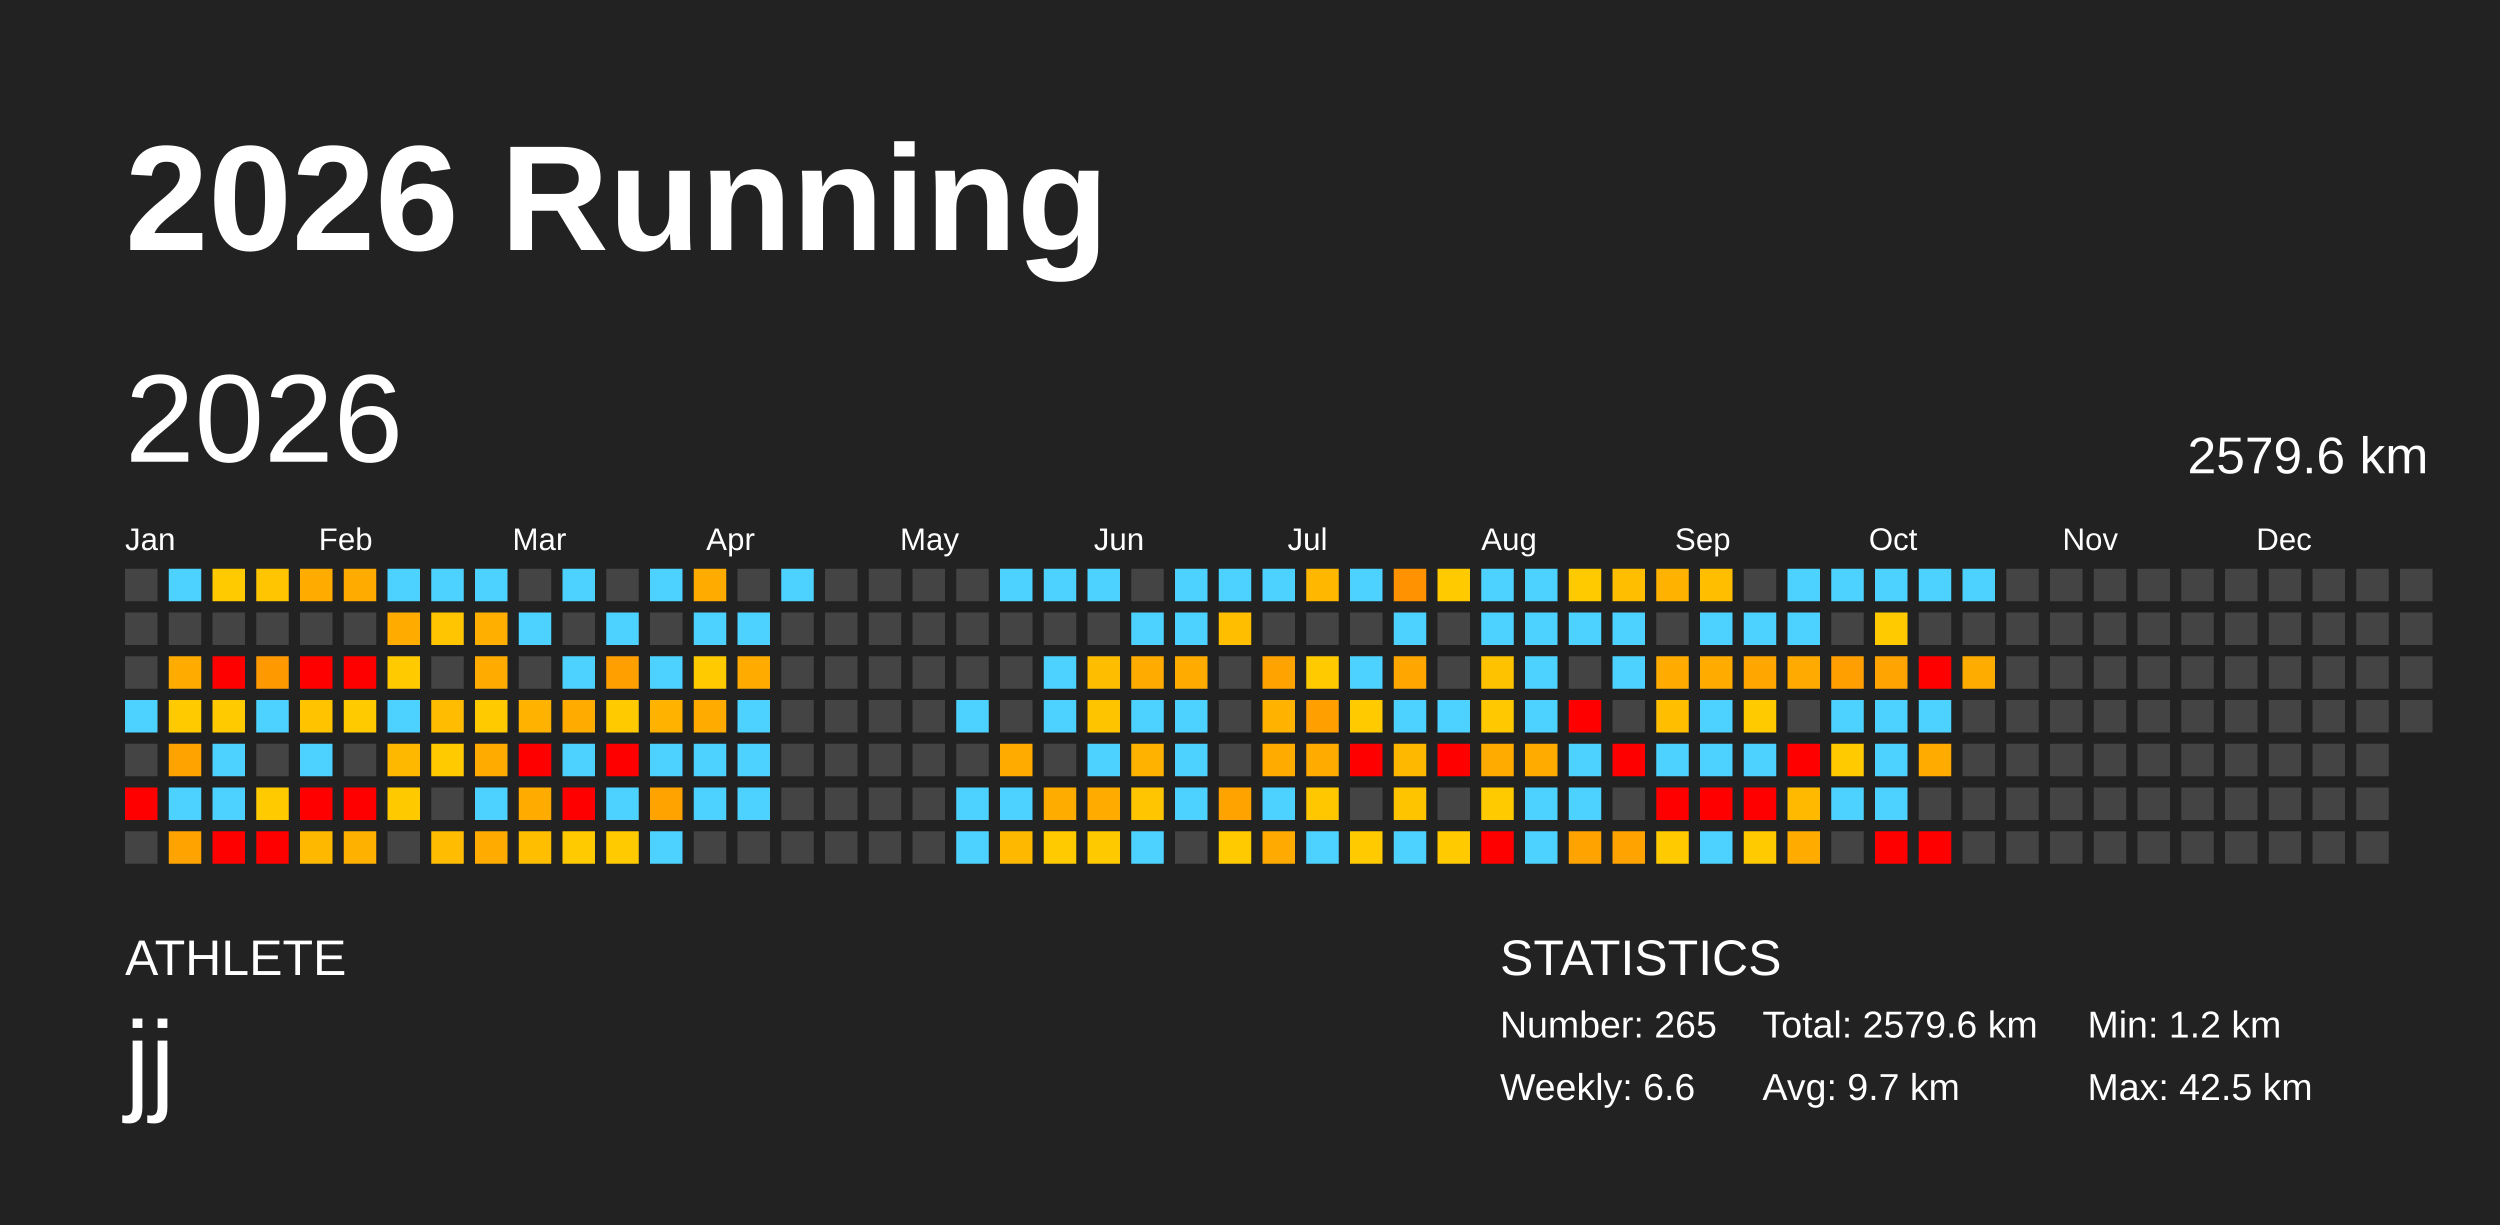
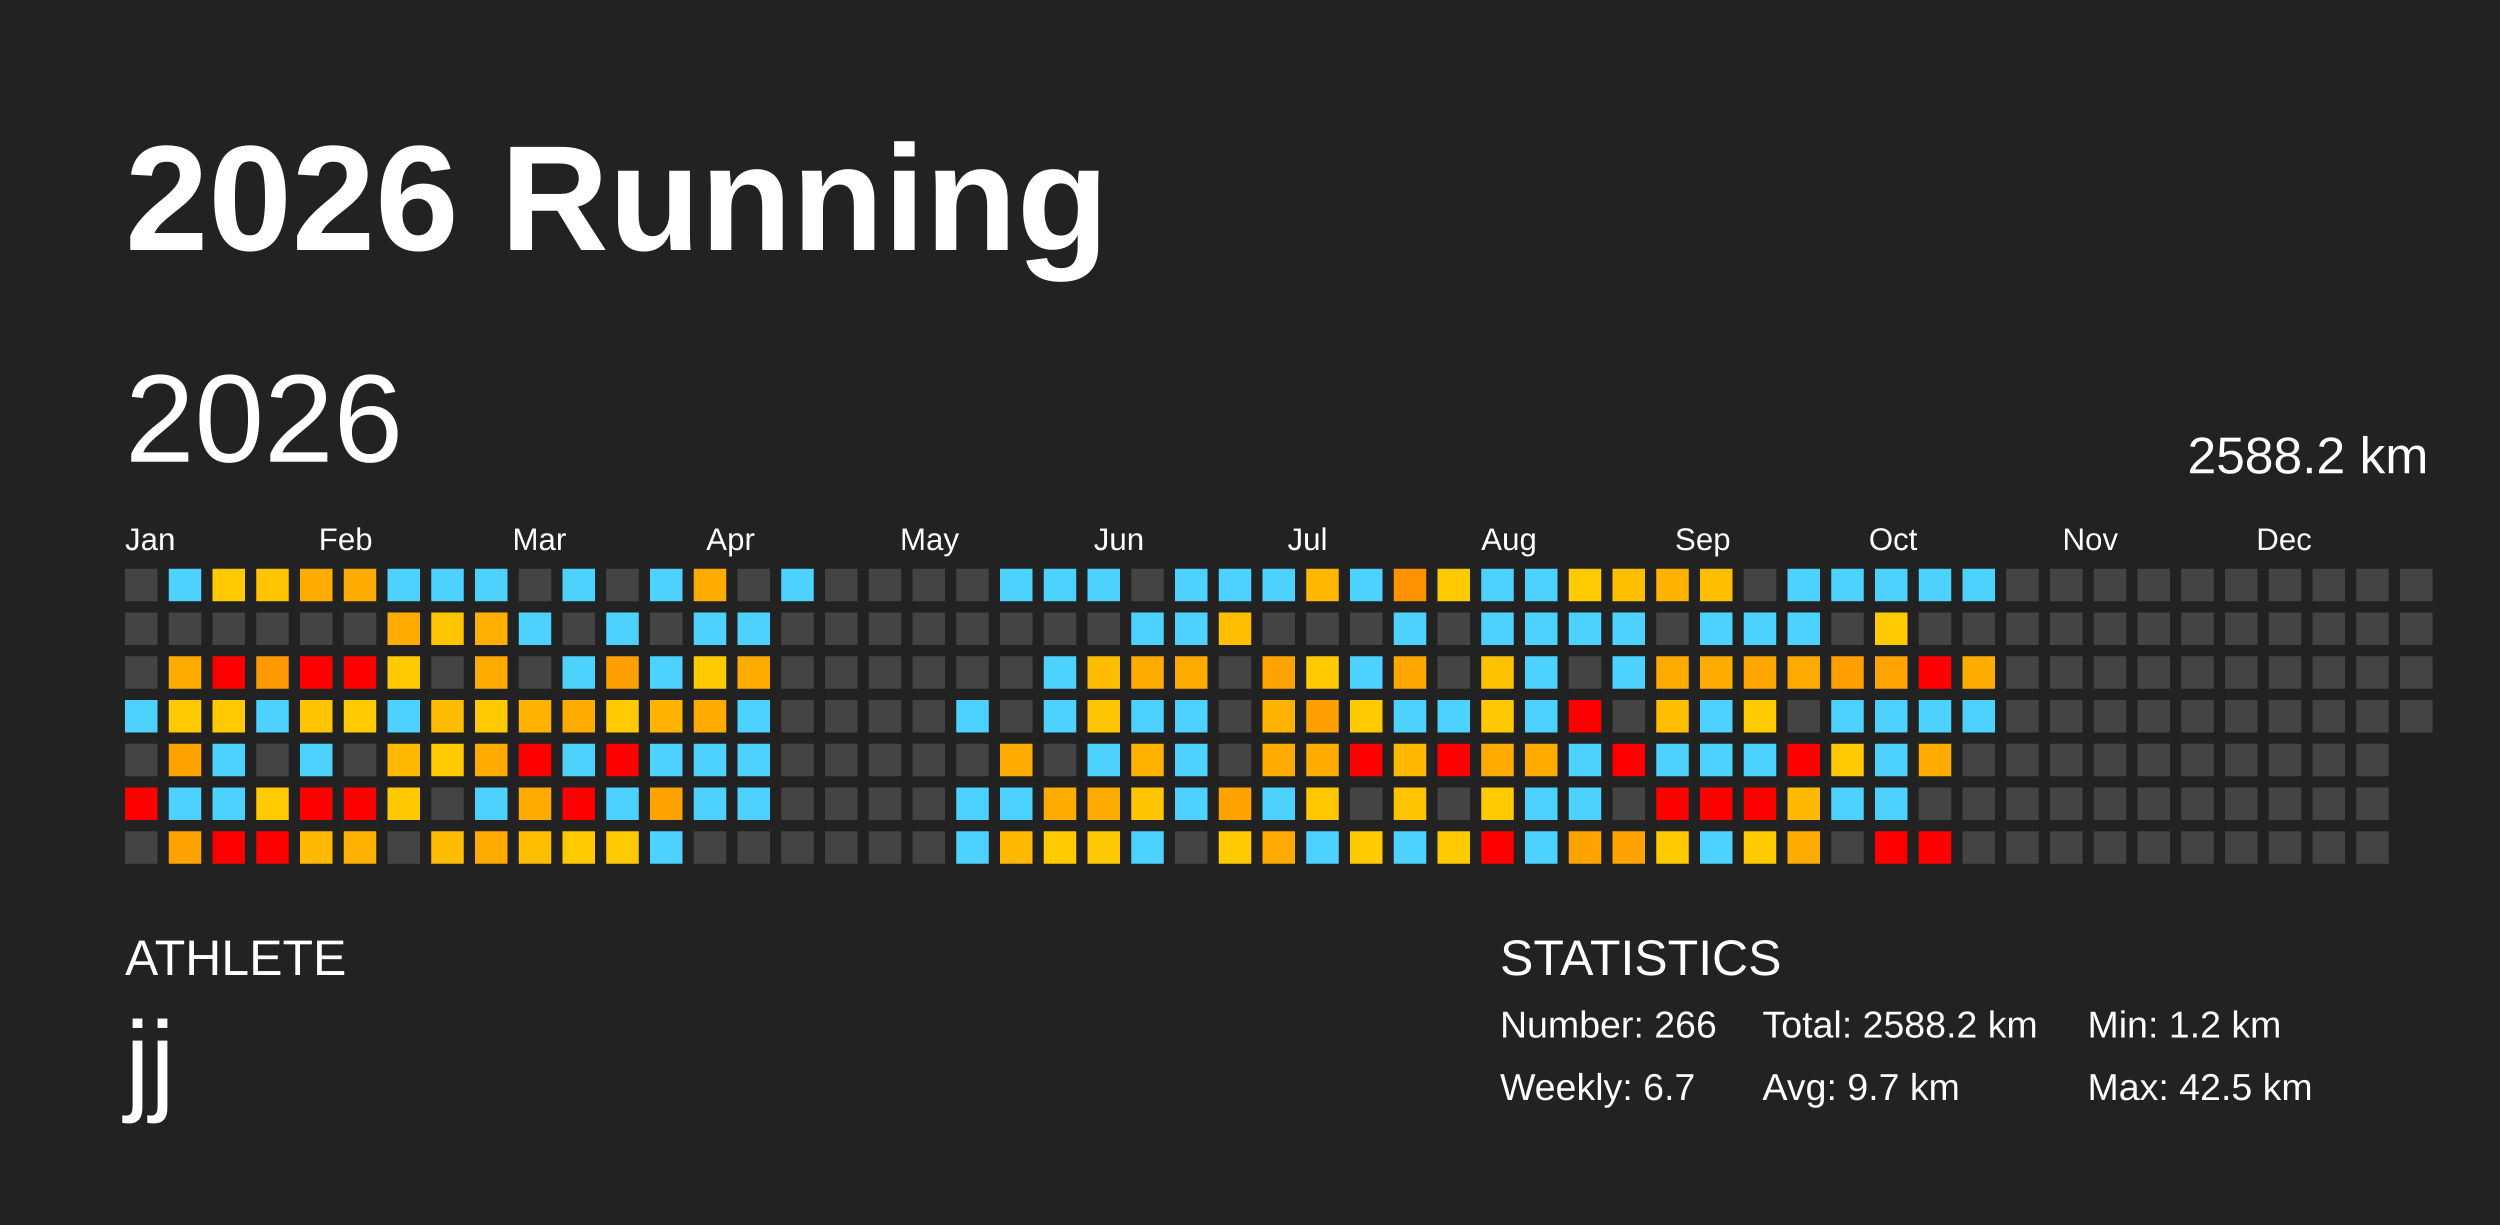
<svg xmlns="http://www.w3.org/2000/svg" baseProfile="full" height="98mm" version="1.1" viewBox="0,0,200,98" width="200mm">
  <defs />
  <rect fill="#222222" height="98" width="200" x="0" y="0" />
  <text fill="#FFFFFF" style="font-size:12px; font-family:Arial; font-weight:bold;" x="10" y="20">2026 Running</text>
  <text fill="#FFFFFF" style="font-size:4px; font-family:Arial" x="10" y="78">ATHLETE</text>
  <text fill="#FFFFFF" style="font-size:9px; font-family:Arial" x="10" y="88">jj</text>
  <text fill="#FFFFFF" style="font-size:4px; font-family:Arial" x="120" y="78">STATISTICS</text>
-   <text fill="#FFFFFF" style="font-size:3px; font-family:Arial" x="120" y="83">Number: 265</text>
-   <text fill="#FFFFFF" style="font-size:3px; font-family:Arial" x="120" y="88">Weekly: 6.6</text>
-   <text fill="#FFFFFF" style="font-size:3px; font-family:Arial" x="141" y="83">Total: 2579.6 km</text>
+   <text fill="#FFFFFF" style="font-size:3px; font-family:Arial" x="120" y="83">Number: 266</text>
+   <text fill="#FFFFFF" style="font-size:3px; font-family:Arial" x="120" y="88">Weekly: 6.7</text>
+   <text fill="#FFFFFF" style="font-size:3px; font-family:Arial" x="141" y="83">Total: 2588.2 km</text>
  <text fill="#FFFFFF" style="font-size:3px; font-family:Arial" x="141" y="88">Avg: 9.7 km</text>
  <text fill="#FFFFFF" style="font-size:3px; font-family:Arial" x="167" y="83">Min: 1.2 km</text>
  <text fill="#FFFFFF" style="font-size:3px; font-family:Arial" x="167" y="88">Max: 42.5 km</text>
  <text dominant-baseline="hanging" fill="#FFFFFF" style="font-size:10.0px; font-family:Arial;" x="10" y="30">2026</text>
-   <text dominant-baseline="hanging" fill="#FFFFFF" style="font-size:4.125px; font-family:Arial;" x="175" y="35">2579.6 km</text>
+   <text dominant-baseline="hanging" fill="#FFFFFF" style="font-size:4.125px; font-family:Arial;" x="175" y="35">2588.2 km</text>
  <text fill="#FFFFFF" style="font-size:2.5px; font-family:Arial" x="10.0" y="44">Jan</text>
  <text fill="#FFFFFF" style="font-size:2.5px; font-family:Arial" x="25.5" y="44">Feb</text>
  <text fill="#FFFFFF" style="font-size:2.5px; font-family:Arial" x="41.0" y="44">Mar</text>
  <text fill="#FFFFFF" style="font-size:2.5px; font-family:Arial" x="56.5" y="44">Apr</text>
  <text fill="#FFFFFF" style="font-size:2.5px; font-family:Arial" x="72.0" y="44">May</text>
  <text fill="#FFFFFF" style="font-size:2.5px; font-family:Arial" x="87.5" y="44">Jun</text>
  <text fill="#FFFFFF" style="font-size:2.5px; font-family:Arial" x="103.0" y="44">Jul</text>
  <text fill="#FFFFFF" style="font-size:2.5px; font-family:Arial" x="118.5" y="44">Aug</text>
  <text fill="#FFFFFF" style="font-size:2.5px; font-family:Arial" x="134.0" y="44">Sep</text>
  <text fill="#FFFFFF" style="font-size:2.5px; font-family:Arial" x="149.5" y="44">Oct</text>
  <text fill="#FFFFFF" style="font-size:2.5px; font-family:Arial" x="165.0" y="44">Nov</text>
  <text fill="#FFFFFF" style="font-size:2.5px; font-family:Arial" x="180.5" y="44">Dec</text>
  <rect fill="#444444" height="2.6" width="2.6" x="10.0" y="45.5" />
  <rect fill="#444444" height="2.6" width="2.6" x="10.0" y="49.0" />
  <rect fill="#444444" height="2.6" width="2.6" x="10.0" y="52.5" />
  <rect fill="#4dd2ff" height="2.6" width="2.6" x="10.0" y="56.0" />
  <rect fill="#444444" height="2.6" width="2.6" x="10.0" y="59.5" />
  <rect fill="red" height="2.6" width="2.6" x="10.0" y="63.0" />
  <rect fill="#444444" height="2.6" width="2.6" x="10.0" y="66.5" />
  <rect fill="#4dd2ff" height="2.6" width="2.6" x="13.5" y="45.5" />
  <rect fill="#444444" height="2.6" width="2.6" x="13.5" y="49.0" />
  <rect fill="#ffab00" height="2.6" width="2.6" x="13.5" y="52.5" />
  <rect fill="#ffcb00" height="2.6" width="2.6" x="13.5" y="56.0" />
  <rect fill="#ffa300" height="2.6" width="2.6" x="13.5" y="59.5" />
  <rect fill="#4dd2ff" height="2.6" width="2.6" x="13.5" y="63.0" />
  <rect fill="#ffa300" height="2.6" width="2.6" x="13.5" y="66.5" />
  <rect fill="#ffcb00" height="2.6" width="2.6" x="17.0" y="45.5" />
  <rect fill="#444444" height="2.6" width="2.6" x="17.0" y="49.0" />
  <rect fill="red" height="2.6" width="2.6" x="17.0" y="52.5" />
  <rect fill="#ffcb00" height="2.6" width="2.6" x="17.0" y="56.0" />
  <rect fill="#4dd2ff" height="2.6" width="2.6" x="17.0" y="59.5" />
  <rect fill="#4dd2ff" height="2.6" width="2.6" x="17.0" y="63.0" />
  <rect fill="red" height="2.6" width="2.6" x="17.0" y="66.5" />
  <rect fill="#ffc500" height="2.6" width="2.6" x="20.5" y="45.5" />
  <rect fill="#444444" height="2.6" width="2.6" x="20.5" y="49.0" />
  <rect fill="#ff9900" height="2.6" width="2.6" x="20.5" y="52.5" />
  <rect fill="#4dd2ff" height="2.6" width="2.6" x="20.5" y="56.0" />
  <rect fill="#444444" height="2.6" width="2.6" x="20.5" y="59.5" />
  <rect fill="#ffcb00" height="2.6" width="2.6" x="20.5" y="63.0" />
  <rect fill="red" height="2.6" width="2.6" x="20.5" y="66.5" />
  <rect fill="#ffab00" height="2.6" width="2.6" x="24.0" y="45.5" />
  <rect fill="#444444" height="2.6" width="2.6" x="24.0" y="49.0" />
  <rect fill="red" height="2.6" width="2.6" x="24.0" y="52.5" />
  <rect fill="#ffc300" height="2.6" width="2.6" x="24.0" y="56.0" />
  <rect fill="#4dd2ff" height="2.6" width="2.6" x="24.0" y="59.5" />
  <rect fill="red" height="2.6" width="2.6" x="24.0" y="63.0" />
  <rect fill="#ffb800" height="2.6" width="2.6" x="24.0" y="66.5" />
  <rect fill="#ffab00" height="2.6" width="2.6" x="27.5" y="45.5" />
  <rect fill="#444444" height="2.6" width="2.6" x="27.5" y="49.0" />
  <rect fill="red" height="2.6" width="2.6" x="27.5" y="52.5" />
  <rect fill="#ffcb00" height="2.6" width="2.6" x="27.5" y="56.0" />
  <rect fill="#444444" height="2.6" width="2.6" x="27.5" y="59.5" />
  <rect fill="red" height="2.6" width="2.6" x="27.5" y="63.0" />
  <rect fill="#ffb100" height="2.6" width="2.6" x="27.5" y="66.5" />
  <rect fill="#4dd2ff" height="2.6" width="2.6" x="31.0" y="45.5" />
  <rect fill="#ffab00" height="2.6" width="2.6" x="31.0" y="49.0" />
  <rect fill="#ffcb00" height="2.6" width="2.6" x="31.0" y="52.5" />
  <rect fill="#4dd2ff" height="2.6" width="2.6" x="31.0" y="56.0" />
  <rect fill="#ffb800" height="2.6" width="2.6" x="31.0" y="59.5" />
  <rect fill="#ffc900" height="2.6" width="2.6" x="31.0" y="63.0" />
  <rect fill="#444444" height="2.6" width="2.6" x="31.0" y="66.5" />
  <rect fill="#4dd2ff" height="2.6" width="2.6" x="34.5" y="45.5" />
  <rect fill="#ffc500" height="2.6" width="2.6" x="34.5" y="49.0" />
  <rect fill="#444444" height="2.6" width="2.6" x="34.5" y="52.5" />
  <rect fill="#ffbc00" height="2.6" width="2.6" x="34.5" y="56.0" />
  <rect fill="#ffcb00" height="2.6" width="2.6" x="34.5" y="59.5" />
  <rect fill="#444444" height="2.6" width="2.6" x="34.5" y="63.0" />
  <rect fill="#ffbc00" height="2.6" width="2.6" x="34.5" y="66.5" />
  <rect fill="#4dd2ff" height="2.6" width="2.6" x="38.0" y="45.5" />
  <rect fill="#ffaf00" height="2.6" width="2.6" x="38.0" y="49.0" />
  <rect fill="#ffab00" height="2.6" width="2.6" x="38.0" y="52.5" />
  <rect fill="#ffcb00" height="2.6" width="2.6" x="38.0" y="56.0" />
  <rect fill="#ffab00" height="2.6" width="2.6" x="38.0" y="59.5" />
  <rect fill="#4dd2ff" height="2.6" width="2.6" x="38.0" y="63.0" />
  <rect fill="#ffab00" height="2.6" width="2.6" x="38.0" y="66.5" />
  <rect fill="#444444" height="2.6" width="2.6" x="41.5" y="45.5" />
  <rect fill="#4dd2ff" height="2.6" width="2.6" x="41.5" y="49.0" />
  <rect fill="#444444" height="2.6" width="2.6" x="41.5" y="52.5" />
  <rect fill="#ffb200" height="2.6" width="2.6" x="41.5" y="56.0" />
  <rect fill="red" height="2.6" width="2.6" x="41.5" y="59.5" />
  <rect fill="#ffab00" height="2.6" width="2.6" x="41.5" y="63.0" />
  <rect fill="#ffbf00" height="2.6" width="2.6" x="41.5" y="66.5" />
  <rect fill="#4dd2ff" height="2.6" width="2.6" x="45.0" y="45.5" />
  <rect fill="#444444" height="2.6" width="2.6" x="45.0" y="49.0" />
  <rect fill="#4dd2ff" height="2.6" width="2.6" x="45.0" y="52.5" />
  <rect fill="#ffab00" height="2.6" width="2.6" x="45.0" y="56.0" />
  <rect fill="#4dd2ff" height="2.6" width="2.6" x="45.0" y="59.5" />
  <rect fill="red" height="2.6" width="2.6" x="45.0" y="63.0" />
  <rect fill="#ffcb00" height="2.6" width="2.6" x="45.0" y="66.5" />
  <rect fill="#444444" height="2.6" width="2.6" x="48.5" y="45.5" />
  <rect fill="#4dd2ff" height="2.6" width="2.6" x="48.5" y="49.0" />
  <rect fill="#ff9f00" height="2.6" width="2.6" x="48.5" y="52.5" />
  <rect fill="#ffcb00" height="2.6" width="2.6" x="48.5" y="56.0" />
  <rect fill="red" height="2.6" width="2.6" x="48.5" y="59.5" />
  <rect fill="#4dd2ff" height="2.6" width="2.6" x="48.5" y="63.0" />
  <rect fill="#ffcb00" height="2.6" width="2.6" x="48.5" y="66.5" />
  <rect fill="#4dd2ff" height="2.6" width="2.6" x="52.0" y="45.5" />
  <rect fill="#444444" height="2.6" width="2.6" x="52.0" y="49.0" />
  <rect fill="#4dd2ff" height="2.6" width="2.6" x="52.0" y="52.5" />
  <rect fill="#ffb200" height="2.6" width="2.6" x="52.0" y="56.0" />
  <rect fill="#4dd2ff" height="2.6" width="2.6" x="52.0" y="59.5" />
  <rect fill="#ffa300" height="2.6" width="2.6" x="52.0" y="63.0" />
  <rect fill="#4dd2ff" height="2.6" width="2.6" x="52.0" y="66.5" />
  <rect fill="#ffab00" height="2.6" width="2.6" x="55.5" y="45.5" />
  <rect fill="#4dd2ff" height="2.6" width="2.6" x="55.5" y="49.0" />
  <rect fill="#ffcb00" height="2.6" width="2.6" x="55.5" y="52.5" />
  <rect fill="#ffab00" height="2.6" width="2.6" x="55.5" y="56.0" />
  <rect fill="#4dd2ff" height="2.6" width="2.6" x="55.5" y="59.5" />
  <rect fill="#4dd2ff" height="2.6" width="2.6" x="55.5" y="63.0" />
  <rect fill="#444444" height="2.6" width="2.6" x="55.5" y="66.5" />
  <rect fill="#444444" height="2.6" width="2.6" x="59.0" y="45.5" />
  <rect fill="#4dd2ff" height="2.6" width="2.6" x="59.0" y="49.0" />
  <rect fill="#ffab00" height="2.6" width="2.6" x="59.0" y="52.5" />
  <rect fill="#4dd2ff" height="2.6" width="2.6" x="59.0" y="56.0" />
  <rect fill="#4dd2ff" height="2.6" width="2.6" x="59.0" y="59.5" />
  <rect fill="#4dd2ff" height="2.6" width="2.6" x="59.0" y="63.0" />
  <rect fill="#444444" height="2.6" width="2.6" x="59.0" y="66.5" />
  <rect fill="#4dd2ff" height="2.6" width="2.6" x="62.5" y="45.5" />
  <rect fill="#444444" height="2.6" width="2.6" x="62.5" y="49.0" />
  <rect fill="#444444" height="2.6" width="2.6" x="62.5" y="52.5" />
  <rect fill="#444444" height="2.6" width="2.6" x="62.5" y="56.0" />
  <rect fill="#444444" height="2.6" width="2.6" x="62.5" y="59.5" />
  <rect fill="#444444" height="2.6" width="2.6" x="62.5" y="63.0" />
  <rect fill="#444444" height="2.6" width="2.6" x="62.5" y="66.5" />
  <rect fill="#444444" height="2.6" width="2.6" x="66.0" y="45.5" />
  <rect fill="#444444" height="2.6" width="2.6" x="66.0" y="49.0" />
  <rect fill="#444444" height="2.6" width="2.6" x="66.0" y="52.5" />
  <rect fill="#444444" height="2.6" width="2.6" x="66.0" y="56.0" />
  <rect fill="#444444" height="2.6" width="2.6" x="66.0" y="59.5" />
  <rect fill="#444444" height="2.6" width="2.6" x="66.0" y="63.0" />
  <rect fill="#444444" height="2.6" width="2.6" x="66.0" y="66.5" />
  <rect fill="#444444" height="2.6" width="2.6" x="69.5" y="45.5" />
  <rect fill="#444444" height="2.6" width="2.6" x="69.5" y="49.0" />
  <rect fill="#444444" height="2.6" width="2.6" x="69.5" y="52.5" />
  <rect fill="#444444" height="2.6" width="2.6" x="69.5" y="56.0" />
  <rect fill="#444444" height="2.6" width="2.6" x="69.5" y="59.5" />
  <rect fill="#444444" height="2.6" width="2.6" x="69.5" y="63.0" />
  <rect fill="#444444" height="2.6" width="2.6" x="69.5" y="66.5" />
  <rect fill="#444444" height="2.6" width="2.6" x="73.0" y="45.5" />
  <rect fill="#444444" height="2.6" width="2.6" x="73.0" y="49.0" />
  <rect fill="#444444" height="2.6" width="2.6" x="73.0" y="52.5" />
  <rect fill="#444444" height="2.6" width="2.6" x="73.0" y="56.0" />
  <rect fill="#444444" height="2.6" width="2.6" x="73.0" y="59.5" />
  <rect fill="#444444" height="2.6" width="2.6" x="73.0" y="63.0" />
  <rect fill="#444444" height="2.6" width="2.6" x="73.0" y="66.5" />
  <rect fill="#444444" height="2.6" width="2.6" x="76.5" y="45.5" />
  <rect fill="#444444" height="2.6" width="2.6" x="76.5" y="49.0" />
  <rect fill="#444444" height="2.6" width="2.6" x="76.5" y="52.5" />
  <rect fill="#4dd2ff" height="2.6" width="2.6" x="76.5" y="56.0" />
  <rect fill="#444444" height="2.6" width="2.6" x="76.5" y="59.5" />
  <rect fill="#4dd2ff" height="2.6" width="2.6" x="76.5" y="63.0" />
  <rect fill="#4dd2ff" height="2.6" width="2.6" x="76.5" y="66.5" />
  <rect fill="#4dd2ff" height="2.6" width="2.6" x="80.0" y="45.5" />
  <rect fill="#444444" height="2.6" width="2.6" x="80.0" y="49.0" />
  <rect fill="#444444" height="2.6" width="2.6" x="80.0" y="52.5" />
  <rect fill="#444444" height="2.6" width="2.6" x="80.0" y="56.0" />
  <rect fill="#ffab00" height="2.6" width="2.6" x="80.0" y="59.5" />
  <rect fill="#4dd2ff" height="2.6" width="2.6" x="80.0" y="63.0" />
  <rect fill="#ffb800" height="2.6" width="2.6" x="80.0" y="66.5" />
  <rect fill="#4dd2ff" height="2.6" width="2.6" x="83.5" y="45.5" />
  <rect fill="#444444" height="2.6" width="2.6" x="83.5" y="49.0" />
  <rect fill="#4dd2ff" height="2.6" width="2.6" x="83.5" y="52.5" />
  <rect fill="#4dd2ff" height="2.6" width="2.6" x="83.5" y="56.0" />
  <rect fill="#444444" height="2.6" width="2.6" x="83.5" y="59.5" />
  <rect fill="#ffac00" height="2.6" width="2.6" x="83.5" y="63.0" />
  <rect fill="#ffcb00" height="2.6" width="2.6" x="83.5" y="66.5" />
  <rect fill="#4dd2ff" height="2.6" width="2.6" x="87.0" y="45.5" />
  <rect fill="#444444" height="2.6" width="2.6" x="87.0" y="49.0" />
  <rect fill="#ffbd00" height="2.6" width="2.6" x="87.0" y="52.5" />
  <rect fill="#ffc400" height="2.6" width="2.6" x="87.0" y="56.0" />
  <rect fill="#4dd2ff" height="2.6" width="2.6" x="87.0" y="59.5" />
  <rect fill="#ffab00" height="2.6" width="2.6" x="87.0" y="63.0" />
  <rect fill="#ffc900" height="2.6" width="2.6" x="87.0" y="66.5" />
  <rect fill="#444444" height="2.6" width="2.6" x="90.5" y="45.5" />
  <rect fill="#4dd2ff" height="2.6" width="2.6" x="90.5" y="49.0" />
  <rect fill="#ffab00" height="2.6" width="2.6" x="90.5" y="52.5" />
  <rect fill="#4dd2ff" height="2.6" width="2.6" x="90.5" y="56.0" />
  <rect fill="#ffb200" height="2.6" width="2.6" x="90.5" y="59.5" />
  <rect fill="#ffc500" height="2.6" width="2.6" x="90.5" y="63.0" />
  <rect fill="#4dd2ff" height="2.6" width="2.6" x="90.5" y="66.5" />
  <rect fill="#4dd2ff" height="2.6" width="2.6" x="94.0" y="45.5" />
  <rect fill="#4dd2ff" height="2.6" width="2.6" x="94.0" y="49.0" />
  <rect fill="#ffab00" height="2.6" width="2.6" x="94.0" y="52.5" />
  <rect fill="#4dd2ff" height="2.6" width="2.6" x="94.0" y="56.0" />
  <rect fill="#4dd2ff" height="2.6" width="2.6" x="94.0" y="59.5" />
  <rect fill="#4dd2ff" height="2.6" width="2.6" x="94.0" y="63.0" />
  <rect fill="#444444" height="2.6" width="2.6" x="94.0" y="66.5" />
  <rect fill="#4dd2ff" height="2.6" width="2.6" x="97.5" y="45.5" />
  <rect fill="#ffbf00" height="2.6" width="2.6" x="97.5" y="49.0" />
  <rect fill="#444444" height="2.6" width="2.6" x="97.5" y="52.5" />
  <rect fill="#444444" height="2.6" width="2.6" x="97.5" y="56.0" />
  <rect fill="#444444" height="2.6" width="2.6" x="97.5" y="59.5" />
  <rect fill="#ffa300" height="2.6" width="2.6" x="97.5" y="63.0" />
  <rect fill="#ffcb00" height="2.6" width="2.6" x="97.5" y="66.5" />
  <rect fill="#4dd2ff" height="2.6" width="2.6" x="101.0" y="45.5" />
  <rect fill="#444444" height="2.6" width="2.6" x="101.0" y="49.0" />
  <rect fill="#ffa300" height="2.6" width="2.6" x="101.0" y="52.5" />
  <rect fill="#ffb200" height="2.6" width="2.6" x="101.0" y="56.0" />
  <rect fill="#ffab00" height="2.6" width="2.6" x="101.0" y="59.5" />
  <rect fill="#4dd2ff" height="2.6" width="2.6" x="101.0" y="63.0" />
  <rect fill="#ffaa00" height="2.6" width="2.6" x="101.0" y="66.5" />
  <rect fill="#ffb700" height="2.6" width="2.6" x="104.5" y="45.5" />
  <rect fill="#444444" height="2.6" width="2.6" x="104.5" y="49.0" />
  <rect fill="#ffcb00" height="2.6" width="2.6" x="104.5" y="52.5" />
  <rect fill="#ff9f00" height="2.6" width="2.6" x="104.5" y="56.0" />
  <rect fill="#ffab00" height="2.6" width="2.6" x="104.5" y="59.5" />
  <rect fill="#ffc700" height="2.6" width="2.6" x="104.5" y="63.0" />
  <rect fill="#4dd2ff" height="2.6" width="2.6" x="104.5" y="66.5" />
  <rect fill="#4dd2ff" height="2.6" width="2.6" x="108.0" y="45.5" />
  <rect fill="#444444" height="2.6" width="2.6" x="108.0" y="49.0" />
  <rect fill="#4dd2ff" height="2.6" width="2.6" x="108.0" y="52.5" />
  <rect fill="#ffcb00" height="2.6" width="2.6" x="108.0" y="56.0" />
  <rect fill="red" height="2.6" width="2.6" x="108.0" y="59.5" />
  <rect fill="#444444" height="2.6" width="2.6" x="108.0" y="63.0" />
  <rect fill="#ffcb00" height="2.6" width="2.6" x="108.0" y="66.5" />
  <rect fill="#ff9200" height="2.6" width="2.6" x="111.5" y="45.5" />
  <rect fill="#4dd2ff" height="2.6" width="2.6" x="111.5" y="49.0" />
  <rect fill="#ffa600" height="2.6" width="2.6" x="111.5" y="52.5" />
  <rect fill="#4dd2ff" height="2.6" width="2.6" x="111.5" y="56.0" />
  <rect fill="#ffb800" height="2.6" width="2.6" x="111.5" y="59.5" />
  <rect fill="#ffc400" height="2.6" width="2.6" x="111.5" y="63.0" />
  <rect fill="#4dd2ff" height="2.6" width="2.6" x="111.5" y="66.5" />
  <rect fill="#ffcb00" height="2.6" width="2.6" x="115.0" y="45.5" />
  <rect fill="#444444" height="2.6" width="2.6" x="115.0" y="49.0" />
  <rect fill="#444444" height="2.6" width="2.6" x="115.0" y="52.5" />
  <rect fill="#4dd2ff" height="2.6" width="2.6" x="115.0" y="56.0" />
  <rect fill="red" height="2.6" width="2.6" x="115.0" y="59.5" />
  <rect fill="#444444" height="2.6" width="2.6" x="115.0" y="63.0" />
  <rect fill="#ffca00" height="2.6" width="2.6" x="115.0" y="66.5" />
  <rect fill="#4dd2ff" height="2.6" width="2.6" x="118.5" y="45.5" />
  <rect fill="#4dd2ff" height="2.6" width="2.6" x="118.5" y="49.0" />
  <rect fill="#ffc200" height="2.6" width="2.6" x="118.5" y="52.5" />
  <rect fill="#ffc800" height="2.6" width="2.6" x="118.5" y="56.0" />
  <rect fill="#ffab00" height="2.6" width="2.6" x="118.5" y="59.5" />
  <rect fill="#ffcb00" height="2.6" width="2.6" x="118.5" y="63.0" />
  <rect fill="red" height="2.6" width="2.6" x="118.5" y="66.5" />
  <rect fill="#4dd2ff" height="2.6" width="2.6" x="122.0" y="45.5" />
  <rect fill="#4dd2ff" height="2.6" width="2.6" x="122.0" y="49.0" />
  <rect fill="#4dd2ff" height="2.6" width="2.6" x="122.0" y="52.5" />
  <rect fill="#4dd2ff" height="2.6" width="2.6" x="122.0" y="56.0" />
  <rect fill="#ffab00" height="2.6" width="2.6" x="122.0" y="59.5" />
  <rect fill="#4dd2ff" height="2.6" width="2.6" x="122.0" y="63.0" />
  <rect fill="#4dd2ff" height="2.6" width="2.6" x="122.0" y="66.5" />
  <rect fill="#ffca00" height="2.6" width="2.6" x="125.5" y="45.5" />
  <rect fill="#4dd2ff" height="2.6" width="2.6" x="125.5" y="49.0" />
  <rect fill="#444444" height="2.6" width="2.6" x="125.5" y="52.5" />
  <rect fill="red" height="2.6" width="2.6" x="125.5" y="56.0" />
  <rect fill="#4dd2ff" height="2.6" width="2.6" x="125.5" y="59.5" />
  <rect fill="#4dd2ff" height="2.6" width="2.6" x="125.5" y="63.0" />
  <rect fill="#ffa300" height="2.6" width="2.6" x="125.5" y="66.5" />
  <rect fill="#ffbf00" height="2.6" width="2.6" x="129.0" y="45.5" />
  <rect fill="#4dd2ff" height="2.6" width="2.6" x="129.0" y="49.0" />
  <rect fill="#4dd2ff" height="2.6" width="2.6" x="129.0" y="52.5" />
  <rect fill="#444444" height="2.6" width="2.6" x="129.0" y="56.0" />
  <rect fill="red" height="2.6" width="2.6" x="129.0" y="59.5" />
  <rect fill="#444444" height="2.6" width="2.6" x="129.0" y="63.0" />
  <rect fill="#ffa300" height="2.6" width="2.6" x="129.0" y="66.5" />
  <rect fill="#ffb200" height="2.6" width="2.6" x="132.5" y="45.5" />
  <rect fill="#444444" height="2.6" width="2.6" x="132.5" y="49.0" />
  <rect fill="#ffab00" height="2.6" width="2.6" x="132.5" y="52.5" />
  <rect fill="#ffbe00" height="2.6" width="2.6" x="132.5" y="56.0" />
  <rect fill="#4dd2ff" height="2.6" width="2.6" x="132.5" y="59.5" />
  <rect fill="red" height="2.6" width="2.6" x="132.5" y="63.0" />
  <rect fill="#ffcb00" height="2.6" width="2.6" x="132.5" y="66.5" />
  <rect fill="#ffbf00" height="2.6" width="2.6" x="136.0" y="45.5" />
  <rect fill="#4dd2ff" height="2.6" width="2.6" x="136.0" y="49.0" />
  <rect fill="#ffab00" height="2.6" width="2.6" x="136.0" y="52.5" />
  <rect fill="#4dd2ff" height="2.6" width="2.6" x="136.0" y="56.0" />
  <rect fill="#4dd2ff" height="2.6" width="2.6" x="136.0" y="59.5" />
  <rect fill="red" height="2.6" width="2.6" x="136.0" y="63.0" />
  <rect fill="#4dd2ff" height="2.6" width="2.6" x="136.0" y="66.5" />
  <rect fill="#444444" height="2.6" width="2.6" x="139.5" y="45.5" />
  <rect fill="#4dd2ff" height="2.6" width="2.6" x="139.5" y="49.0" />
  <rect fill="#ffa600" height="2.6" width="2.6" x="139.5" y="52.5" />
  <rect fill="#ffcb00" height="2.6" width="2.6" x="139.5" y="56.0" />
  <rect fill="#4dd2ff" height="2.6" width="2.6" x="139.5" y="59.5" />
  <rect fill="red" height="2.6" width="2.6" x="139.5" y="63.0" />
  <rect fill="#ffcb00" height="2.6" width="2.6" x="139.5" y="66.5" />
  <rect fill="#4dd2ff" height="2.6" width="2.6" x="143.0" y="45.5" />
  <rect fill="#4dd2ff" height="2.6" width="2.6" x="143.0" y="49.0" />
  <rect fill="#ffaa00" height="2.6" width="2.6" x="143.0" y="52.5" />
  <rect fill="#444444" height="2.6" width="2.6" x="143.0" y="56.0" />
  <rect fill="red" height="2.6" width="2.6" x="143.0" y="59.5" />
  <rect fill="#ffba00" height="2.6" width="2.6" x="143.0" y="63.0" />
  <rect fill="#ffab00" height="2.6" width="2.6" x="143.0" y="66.5" />
  <rect fill="#4dd2ff" height="2.6" width="2.6" x="146.5" y="45.5" />
  <rect fill="#444444" height="2.6" width="2.6" x="146.5" y="49.0" />
  <rect fill="#ff9f00" height="2.6" width="2.6" x="146.5" y="52.5" />
  <rect fill="#4dd2ff" height="2.6" width="2.6" x="146.5" y="56.0" />
  <rect fill="#ffcb00" height="2.6" width="2.6" x="146.5" y="59.5" />
  <rect fill="#4dd2ff" height="2.6" width="2.6" x="146.5" y="63.0" />
  <rect fill="#444444" height="2.6" width="2.6" x="146.5" y="66.5" />
  <rect fill="#4dd2ff" height="2.6" width="2.6" x="150.0" y="45.5" />
  <rect fill="#ffcb00" height="2.6" width="2.6" x="150.0" y="49.0" />
  <rect fill="#ffa400" height="2.6" width="2.6" x="150.0" y="52.5" />
  <rect fill="#4dd2ff" height="2.6" width="2.6" x="150.0" y="56.0" />
  <rect fill="#4dd2ff" height="2.6" width="2.6" x="150.0" y="59.5" />
  <rect fill="#4dd2ff" height="2.6" width="2.6" x="150.0" y="63.0" />
  <rect fill="red" height="2.6" width="2.6" x="150.0" y="66.5" />
  <rect fill="#4dd2ff" height="2.6" width="2.6" x="153.5" y="45.5" />
  <rect fill="#444444" height="2.6" width="2.6" x="153.5" y="49.0" />
  <rect fill="red" height="2.6" width="2.6" x="153.5" y="52.5" />
  <rect fill="#4dd2ff" height="2.6" width="2.6" x="153.5" y="56.0" />
  <rect fill="#ffab00" height="2.6" width="2.6" x="153.5" y="59.5" />
  <rect fill="#444444" height="2.6" width="2.6" x="153.5" y="63.0" />
  <rect fill="red" height="2.6" width="2.6" x="153.5" y="66.5" />
  <rect fill="#4dd2ff" height="2.6" width="2.6" x="157.0" y="45.5" />
  <rect fill="#444444" height="2.6" width="2.6" x="157.0" y="49.0" />
  <rect fill="#ffac00" height="2.6" width="2.6" x="157.0" y="52.5" />
-   <rect fill="#444444" height="2.6" width="2.6" x="157.0" y="56.0" />
+   <rect fill="#4dd2ff" height="2.6" width="2.6" x="157.0" y="56.0" />
  <rect fill="#444444" height="2.6" width="2.6" x="157.0" y="59.5" />
  <rect fill="#444444" height="2.6" width="2.6" x="157.0" y="63.0" />
  <rect fill="#444444" height="2.6" width="2.6" x="157.0" y="66.5" />
  <rect fill="#444444" height="2.6" width="2.6" x="160.5" y="45.5" />
  <rect fill="#444444" height="2.6" width="2.6" x="160.5" y="49.0" />
  <rect fill="#444444" height="2.6" width="2.6" x="160.5" y="52.5" />
  <rect fill="#444444" height="2.6" width="2.6" x="160.5" y="56.0" />
  <rect fill="#444444" height="2.6" width="2.6" x="160.5" y="59.5" />
  <rect fill="#444444" height="2.6" width="2.6" x="160.5" y="63.0" />
  <rect fill="#444444" height="2.6" width="2.6" x="160.5" y="66.5" />
  <rect fill="#444444" height="2.6" width="2.6" x="164.0" y="45.5" />
  <rect fill="#444444" height="2.6" width="2.6" x="164.0" y="49.0" />
  <rect fill="#444444" height="2.6" width="2.6" x="164.0" y="52.5" />
  <rect fill="#444444" height="2.6" width="2.6" x="164.0" y="56.0" />
  <rect fill="#444444" height="2.6" width="2.6" x="164.0" y="59.5" />
  <rect fill="#444444" height="2.6" width="2.6" x="164.0" y="63.0" />
  <rect fill="#444444" height="2.6" width="2.6" x="164.0" y="66.5" />
  <rect fill="#444444" height="2.6" width="2.6" x="167.5" y="45.5" />
  <rect fill="#444444" height="2.6" width="2.6" x="167.5" y="49.0" />
  <rect fill="#444444" height="2.6" width="2.6" x="167.5" y="52.5" />
  <rect fill="#444444" height="2.6" width="2.6" x="167.5" y="56.0" />
  <rect fill="#444444" height="2.6" width="2.6" x="167.5" y="59.5" />
  <rect fill="#444444" height="2.6" width="2.6" x="167.5" y="63.0" />
  <rect fill="#444444" height="2.6" width="2.6" x="167.5" y="66.5" />
  <rect fill="#444444" height="2.6" width="2.6" x="171.0" y="45.5" />
  <rect fill="#444444" height="2.6" width="2.6" x="171.0" y="49.0" />
  <rect fill="#444444" height="2.6" width="2.6" x="171.0" y="52.5" />
  <rect fill="#444444" height="2.6" width="2.6" x="171.0" y="56.0" />
  <rect fill="#444444" height="2.6" width="2.6" x="171.0" y="59.5" />
  <rect fill="#444444" height="2.6" width="2.6" x="171.0" y="63.0" />
  <rect fill="#444444" height="2.6" width="2.6" x="171.0" y="66.5" />
  <rect fill="#444444" height="2.6" width="2.6" x="174.5" y="45.5" />
  <rect fill="#444444" height="2.6" width="2.6" x="174.5" y="49.0" />
  <rect fill="#444444" height="2.6" width="2.6" x="174.5" y="52.5" />
  <rect fill="#444444" height="2.6" width="2.6" x="174.5" y="56.0" />
  <rect fill="#444444" height="2.6" width="2.6" x="174.5" y="59.5" />
  <rect fill="#444444" height="2.6" width="2.6" x="174.5" y="63.0" />
  <rect fill="#444444" height="2.6" width="2.6" x="174.5" y="66.5" />
  <rect fill="#444444" height="2.6" width="2.6" x="178.0" y="45.5" />
  <rect fill="#444444" height="2.6" width="2.6" x="178.0" y="49.0" />
  <rect fill="#444444" height="2.6" width="2.6" x="178.0" y="52.5" />
  <rect fill="#444444" height="2.6" width="2.6" x="178.0" y="56.0" />
  <rect fill="#444444" height="2.6" width="2.6" x="178.0" y="59.5" />
  <rect fill="#444444" height="2.6" width="2.6" x="178.0" y="63.0" />
  <rect fill="#444444" height="2.6" width="2.6" x="178.0" y="66.5" />
  <rect fill="#444444" height="2.6" width="2.6" x="181.5" y="45.5" />
  <rect fill="#444444" height="2.6" width="2.6" x="181.5" y="49.0" />
  <rect fill="#444444" height="2.6" width="2.6" x="181.5" y="52.5" />
  <rect fill="#444444" height="2.6" width="2.6" x="181.5" y="56.0" />
  <rect fill="#444444" height="2.6" width="2.6" x="181.5" y="59.5" />
  <rect fill="#444444" height="2.6" width="2.6" x="181.5" y="63.0" />
  <rect fill="#444444" height="2.6" width="2.6" x="181.5" y="66.5" />
  <rect fill="#444444" height="2.6" width="2.6" x="185.0" y="45.5" />
  <rect fill="#444444" height="2.6" width="2.6" x="185.0" y="49.0" />
  <rect fill="#444444" height="2.6" width="2.6" x="185.0" y="52.5" />
  <rect fill="#444444" height="2.6" width="2.6" x="185.0" y="56.0" />
  <rect fill="#444444" height="2.6" width="2.6" x="185.0" y="59.5" />
  <rect fill="#444444" height="2.6" width="2.6" x="185.0" y="63.0" />
  <rect fill="#444444" height="2.6" width="2.6" x="185.0" y="66.5" />
  <rect fill="#444444" height="2.6" width="2.6" x="188.5" y="45.5" />
  <rect fill="#444444" height="2.6" width="2.6" x="188.5" y="49.0" />
  <rect fill="#444444" height="2.6" width="2.6" x="188.5" y="52.5" />
  <rect fill="#444444" height="2.6" width="2.6" x="188.5" y="56.0" />
  <rect fill="#444444" height="2.6" width="2.6" x="188.5" y="59.5" />
  <rect fill="#444444" height="2.6" width="2.6" x="188.5" y="63.0" />
  <rect fill="#444444" height="2.6" width="2.6" x="188.5" y="66.5" />
  <rect fill="#444444" height="2.6" width="2.6" x="192.0" y="45.5" />
  <rect fill="#444444" height="2.6" width="2.6" x="192.0" y="49.0" />
  <rect fill="#444444" height="2.6" width="2.6" x="192.0" y="52.5" />
  <rect fill="#444444" height="2.6" width="2.6" x="192.0" y="56.0" />
</svg>
